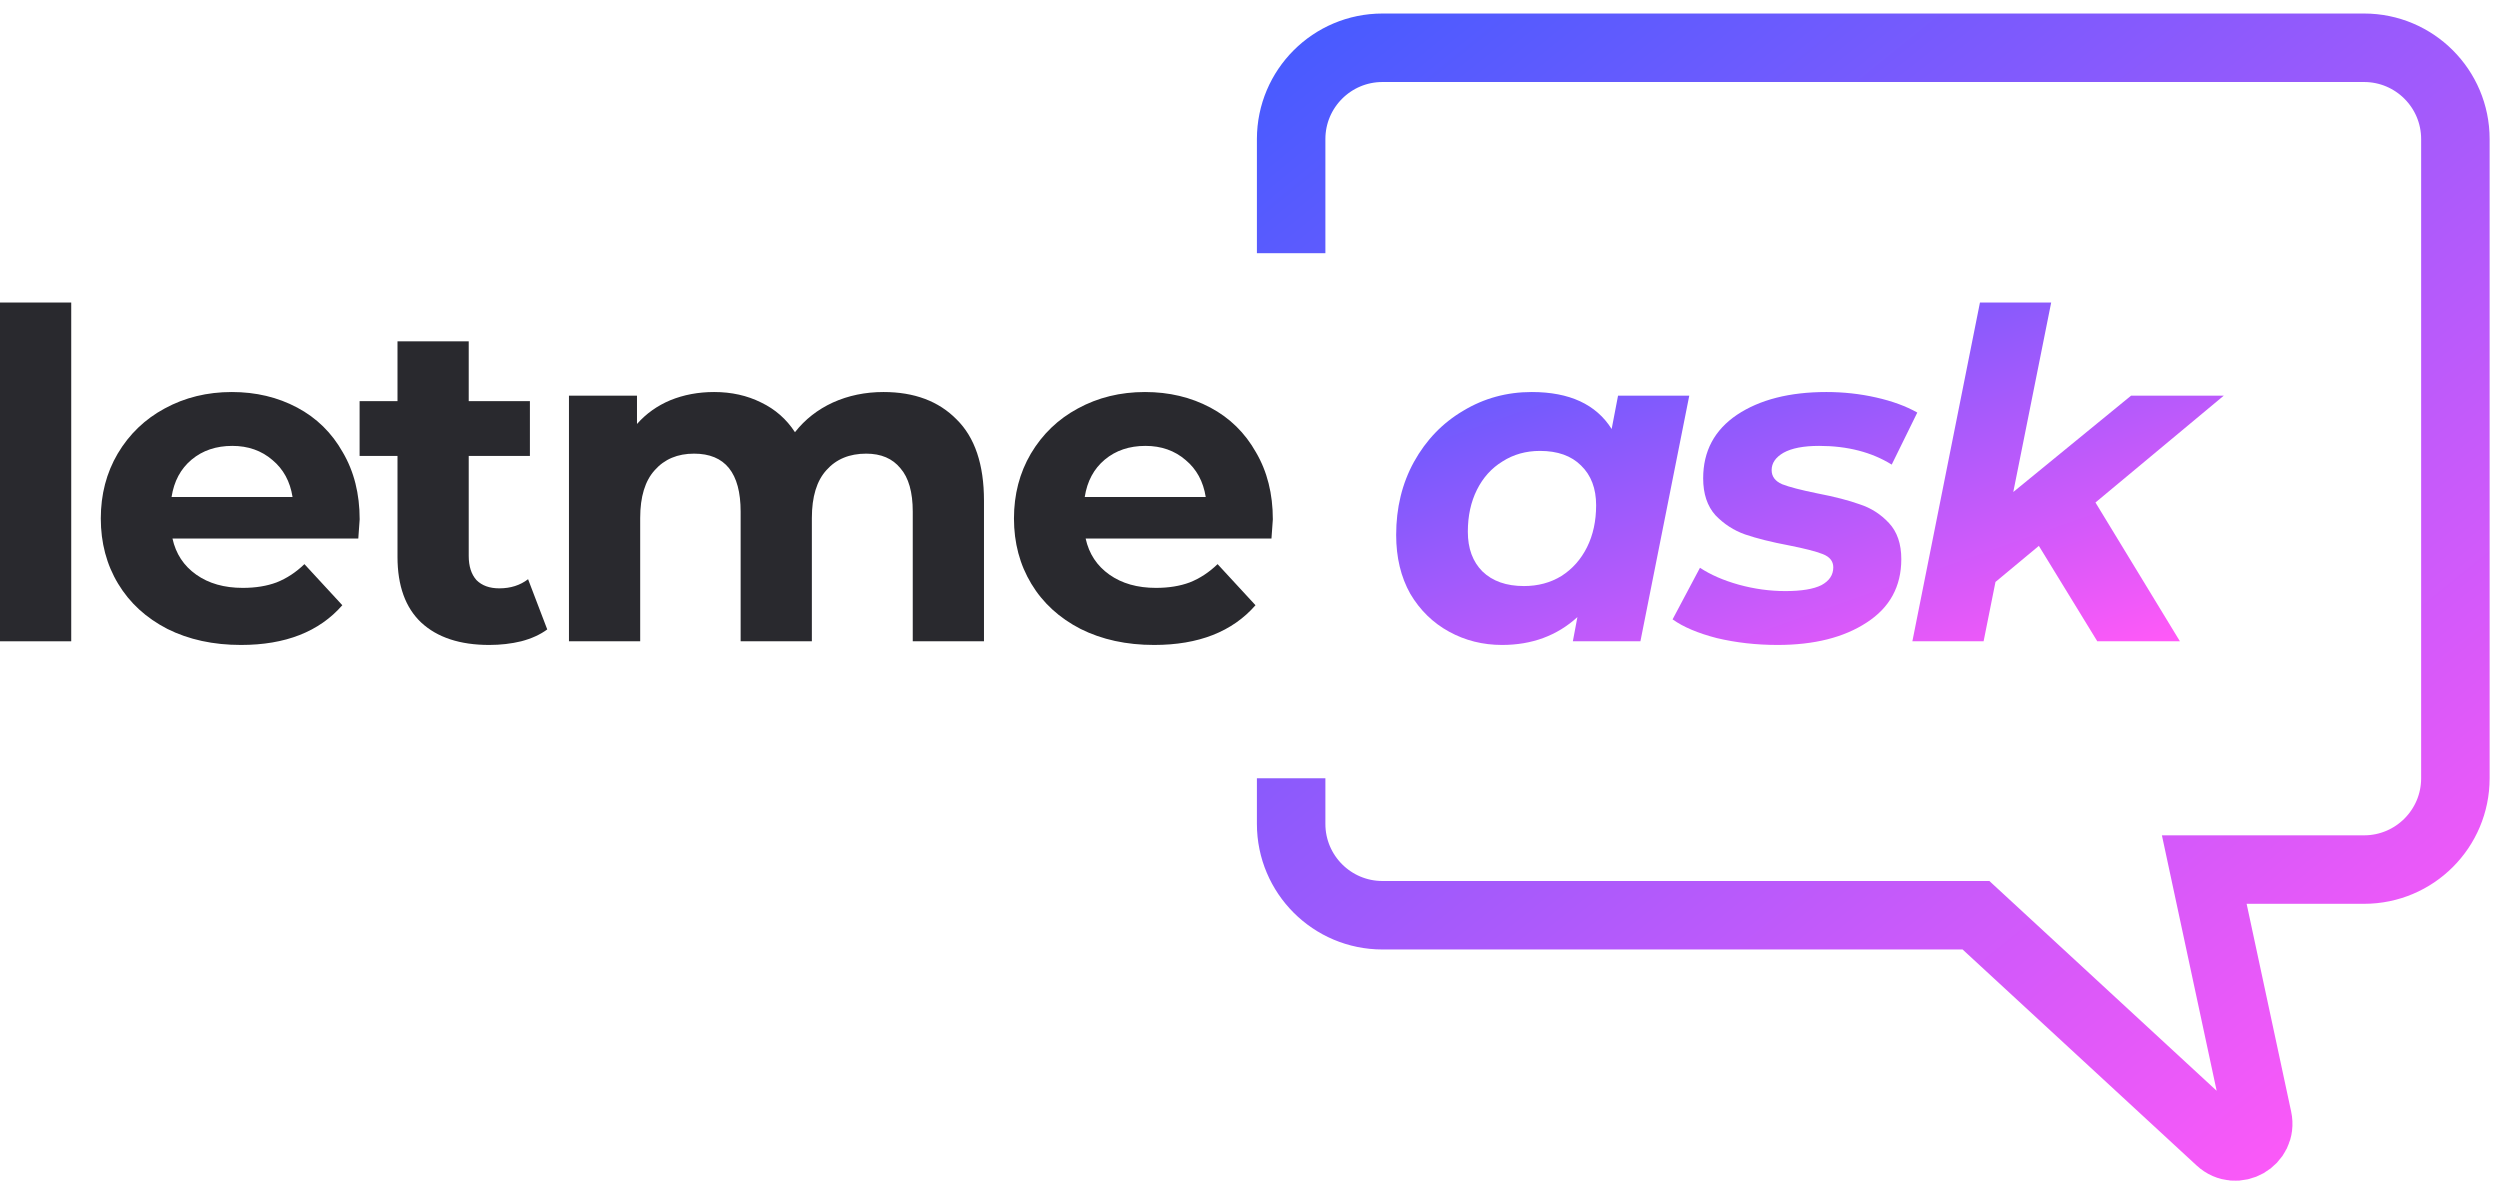
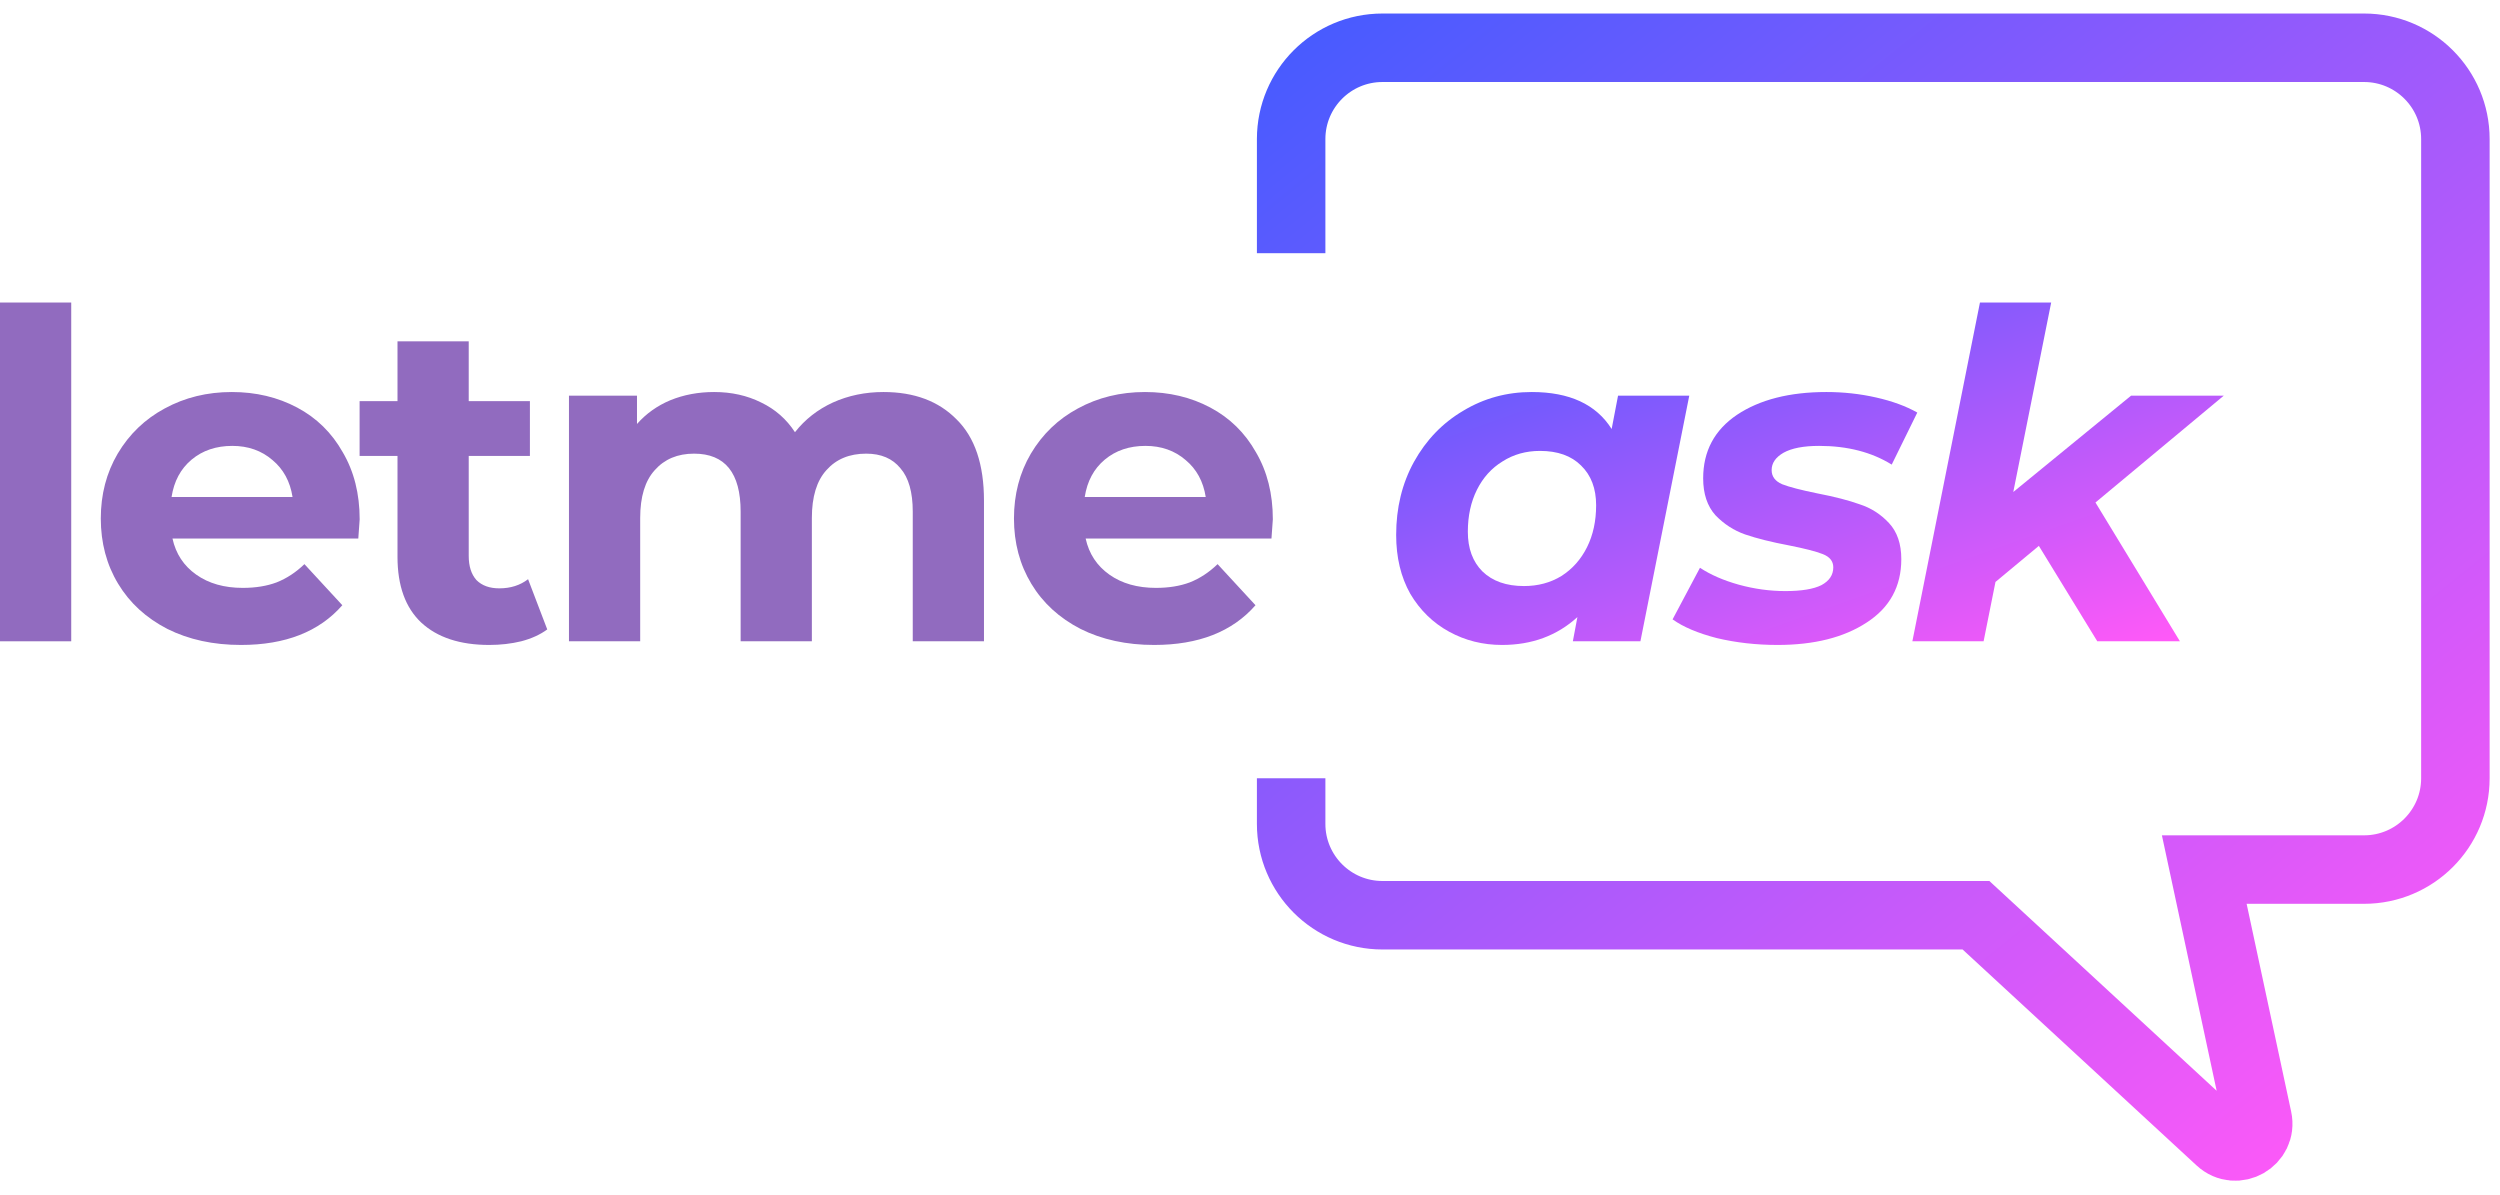
<svg xmlns="http://www.w3.org/2000/svg" width="157" height="75" viewBox="0 0 157 75" fill="none">
-   <path d="M0 18.999H4.473V40.273H0V18.999Z" fill="#29292E" />
-   <path d="M22.587 32.618C22.587 32.675 22.558 33.077 22.501 33.822H10.832C11.042 34.778 11.539 35.533 12.323 36.087C13.106 36.642 14.081 36.919 15.247 36.919C16.05 36.919 16.757 36.804 17.369 36.575C18 36.326 18.583 35.944 19.118 35.428L21.498 38.008C20.045 39.671 17.923 40.503 15.133 40.503C13.393 40.503 11.854 40.168 10.516 39.499C9.178 38.811 8.146 37.865 7.42 36.661C6.693 35.457 6.33 34.09 6.33 32.561C6.33 31.051 6.684 29.694 7.391 28.489C8.117 27.266 9.102 26.32 10.344 25.651C11.606 24.963 13.011 24.619 14.559 24.619C16.069 24.619 17.436 24.944 18.659 25.593C19.883 26.243 20.838 27.18 21.526 28.403C22.234 29.608 22.587 31.012 22.587 32.618ZM14.588 28.002C13.575 28.002 12.724 28.289 12.036 28.862C11.348 29.436 10.927 30.219 10.774 31.213H18.372C18.22 30.238 17.799 29.464 17.111 28.891C16.423 28.298 15.582 28.002 14.588 28.002Z" fill="#29292E" />
-   <path d="M34.367 39.528C33.928 39.853 33.383 40.102 32.733 40.273C32.102 40.426 31.433 40.503 30.726 40.503C28.891 40.503 27.467 40.035 26.454 39.098C25.46 38.161 24.963 36.785 24.963 34.969V28.633H22.583V25.192H24.963V21.436H29.436V25.192H33.278V28.633H29.436V34.912C29.436 35.562 29.598 36.068 29.923 36.431C30.267 36.776 30.745 36.948 31.357 36.948C32.064 36.948 32.666 36.756 33.163 36.374L34.367 39.528Z" fill="#29292E" />
-   <path d="M55.486 24.619C57.417 24.619 58.946 25.192 60.074 26.339C61.221 27.467 61.794 29.168 61.794 31.443V40.273H57.321V32.131C57.321 30.907 57.063 29.999 56.547 29.407C56.05 28.795 55.333 28.489 54.397 28.489C53.345 28.489 52.514 28.833 51.902 29.522C51.291 30.191 50.985 31.194 50.985 32.532V40.273H46.512V32.131C46.512 29.703 45.537 28.489 43.587 28.489C42.555 28.489 41.733 28.833 41.122 29.522C40.51 30.191 40.204 31.194 40.204 32.532V40.273H35.731V24.848H40.003V26.626C40.577 25.976 41.275 25.479 42.096 25.135C42.938 24.791 43.855 24.619 44.849 24.619C45.938 24.619 46.923 24.838 47.802 25.278C48.681 25.699 49.389 26.32 49.924 27.142C50.555 26.339 51.348 25.718 52.304 25.278C53.279 24.838 54.339 24.619 55.486 24.619Z" fill="#29292E" />
-   <path d="M79.934 32.618C79.934 32.675 79.906 33.077 79.848 33.822H68.179C68.389 34.778 68.886 35.533 69.67 36.087C70.454 36.642 71.428 36.919 72.594 36.919C73.397 36.919 74.104 36.804 74.716 36.575C75.347 36.326 75.93 35.944 76.465 35.428L78.845 38.008C77.392 39.671 75.27 40.503 72.48 40.503C70.74 40.503 69.201 40.168 67.864 39.499C66.525 38.811 65.493 37.865 64.767 36.661C64.041 35.457 63.677 34.09 63.677 32.561C63.677 31.051 64.031 29.694 64.738 28.489C65.465 27.266 66.449 26.32 67.692 25.651C68.953 24.963 70.358 24.619 71.906 24.619C73.416 24.619 74.783 24.944 76.006 25.593C77.23 26.243 78.185 27.18 78.874 28.403C79.581 29.608 79.934 31.012 79.934 32.618ZM71.935 28.002C70.922 28.002 70.071 28.289 69.383 28.862C68.695 29.436 68.275 30.219 68.121 31.213H75.72C75.567 30.238 75.146 29.464 74.458 28.891C73.77 28.298 72.929 28.002 71.935 28.002Z" fill="#29292E" />
+   <path d="M0 18.999H4.473V40.273H0V18.999Z" fill="#916BBF" />
+   <path d="M22.587 32.618C22.587 32.675 22.558 33.077 22.501 33.822H10.832C11.042 34.778 11.539 35.533 12.323 36.087C13.106 36.642 14.081 36.919 15.247 36.919C16.05 36.919 16.757 36.804 17.369 36.575C18 36.326 18.583 35.944 19.118 35.428L21.498 38.008C20.045 39.671 17.923 40.503 15.133 40.503C13.393 40.503 11.854 40.168 10.516 39.499C9.178 38.811 8.146 37.865 7.42 36.661C6.693 35.457 6.33 34.09 6.33 32.561C6.33 31.051 6.684 29.694 7.391 28.489C8.117 27.266 9.102 26.32 10.344 25.651C11.606 24.963 13.011 24.619 14.559 24.619C16.069 24.619 17.436 24.944 18.659 25.593C19.883 26.243 20.838 27.18 21.526 28.403C22.234 29.608 22.587 31.012 22.587 32.618ZM14.588 28.002C13.575 28.002 12.724 28.289 12.036 28.862C11.348 29.436 10.927 30.219 10.774 31.213H18.372C18.22 30.238 17.799 29.464 17.111 28.891C16.423 28.298 15.582 28.002 14.588 28.002Z" fill="#916BBF" />
+   <path d="M34.367 39.528C33.928 39.853 33.383 40.102 32.733 40.273C32.102 40.426 31.433 40.503 30.726 40.503C28.891 40.503 27.467 40.035 26.454 39.098C25.46 38.161 24.963 36.785 24.963 34.969V28.633H22.583V25.192H24.963V21.436H29.436V25.192H33.278V28.633H29.436V34.912C29.436 35.562 29.598 36.068 29.923 36.431C30.267 36.776 30.745 36.948 31.357 36.948C32.064 36.948 32.666 36.756 33.163 36.374L34.367 39.528Z" fill="#916BBF" />
+   <path d="M55.486 24.619C57.417 24.619 58.946 25.192 60.074 26.339C61.221 27.467 61.794 29.168 61.794 31.443V40.273H57.321V32.131C57.321 30.907 57.063 29.999 56.547 29.407C56.05 28.795 55.333 28.489 54.397 28.489C53.345 28.489 52.514 28.833 51.902 29.522C51.291 30.191 50.985 31.194 50.985 32.532V40.273H46.512V32.131C46.512 29.703 45.537 28.489 43.587 28.489C42.555 28.489 41.733 28.833 41.122 29.522C40.51 30.191 40.204 31.194 40.204 32.532V40.273H35.731V24.848H40.003V26.626C40.577 25.976 41.275 25.479 42.096 25.135C42.938 24.791 43.855 24.619 44.849 24.619C45.938 24.619 46.923 24.838 47.802 25.278C48.681 25.699 49.389 26.32 49.924 27.142C50.555 26.339 51.348 25.718 52.304 25.278C53.279 24.838 54.339 24.619 55.486 24.619Z" fill="#916BBF" />
+   <path d="M79.934 32.618C79.934 32.675 79.906 33.077 79.848 33.822H68.179C68.389 34.778 68.886 35.533 69.67 36.087C70.454 36.642 71.428 36.919 72.594 36.919C73.397 36.919 74.104 36.804 74.716 36.575C75.347 36.326 75.93 35.944 76.465 35.428L78.845 38.008C77.392 39.671 75.27 40.503 72.48 40.503C70.74 40.503 69.201 40.168 67.864 39.499C66.525 38.811 65.493 37.865 64.767 36.661C64.041 35.457 63.677 34.09 63.677 32.561C63.677 31.051 64.031 29.694 64.738 28.489C65.465 27.266 66.449 26.32 67.692 25.651C68.953 24.963 70.358 24.619 71.906 24.619C73.416 24.619 74.783 24.944 76.006 25.593C77.23 26.243 78.185 27.18 78.874 28.403C79.581 29.608 79.934 31.012 79.934 32.618ZM71.935 28.002C70.922 28.002 70.071 28.289 69.383 28.862C68.695 29.436 68.275 30.219 68.121 31.213H75.72C75.567 30.238 75.146 29.464 74.458 28.891C73.77 28.298 72.929 28.002 71.935 28.002Z" fill="#916BBF" />
  <path d="M106.086 24.848L103.018 40.273H98.775L99.061 38.754C97.781 39.92 96.204 40.503 94.331 40.503C93.126 40.503 92.018 40.226 91.005 39.671C89.992 39.117 89.179 38.324 88.567 37.292C87.975 36.24 87.679 35.007 87.679 33.593C87.679 31.892 88.051 30.363 88.797 29.006C89.561 27.629 90.594 26.559 91.894 25.794C93.193 25.011 94.627 24.619 96.194 24.619C98.564 24.619 100.237 25.393 101.212 26.941L101.613 24.848H106.086ZM95.707 36.804C96.586 36.804 97.37 36.594 98.058 36.173C98.746 35.734 99.281 35.132 99.664 34.367C100.046 33.602 100.237 32.723 100.237 31.729C100.237 30.678 99.922 29.846 99.291 29.235C98.679 28.623 97.819 28.317 96.71 28.317C95.831 28.317 95.047 28.537 94.359 28.977C93.671 29.397 93.136 29.99 92.754 30.754C92.371 31.519 92.18 32.398 92.18 33.392C92.18 34.444 92.486 35.275 93.098 35.887C93.728 36.498 94.598 36.804 95.707 36.804Z" fill="url(#paint0_linear)" />
  <path d="M111.632 40.503C110.294 40.503 109.023 40.359 107.819 40.073C106.634 39.767 105.707 39.375 105.038 38.897L106.758 35.657C107.427 36.097 108.239 36.451 109.195 36.718C110.17 36.986 111.145 37.12 112.119 37.12C113.133 37.12 113.888 36.995 114.385 36.747C114.882 36.479 115.13 36.106 115.13 35.629C115.13 35.246 114.91 34.969 114.471 34.797C114.031 34.625 113.324 34.444 112.349 34.252C111.24 34.042 110.323 33.813 109.596 33.564C108.889 33.316 108.268 32.914 107.733 32.36C107.217 31.787 106.959 31.012 106.959 30.038C106.959 28.336 107.666 27.008 109.08 26.052C110.514 25.096 112.387 24.619 114.7 24.619C115.77 24.619 116.812 24.733 117.825 24.963C118.838 25.192 119.698 25.508 120.406 25.909L118.8 29.177C117.538 28.394 116.019 28.002 114.241 28.002C113.266 28.002 112.521 28.145 112.005 28.432C111.508 28.719 111.259 29.082 111.259 29.522C111.259 29.923 111.479 30.219 111.919 30.41C112.358 30.582 113.094 30.774 114.127 30.984C115.216 31.194 116.105 31.424 116.793 31.672C117.5 31.901 118.112 32.293 118.628 32.847C119.144 33.402 119.402 34.157 119.402 35.113C119.402 36.833 118.676 38.161 117.223 39.098C115.79 40.035 113.926 40.503 111.632 40.503Z" fill="url(#paint1_linear)" />
  <path d="M131.595 31.557L136.899 40.273H131.71L128.04 34.281L125.316 36.546L124.57 40.273H120.097L124.341 18.999H128.814L126.434 30.898L133.831 24.848H139.652L131.595 31.557Z" fill="url(#paint2_linear)" />
  <path d="M81.084 15.902V8.734C81.084 5.567 83.652 3 86.819 3H148.463C151.63 3 154.198 5.567 154.198 8.734V48.875C154.198 52.042 151.63 54.609 148.463 54.609H138.428L141.782 70.26C142.075 71.628 140.436 72.563 139.408 71.614L124.092 57.477H86.819C83.652 57.477 81.084 54.909 81.084 51.742V48.875" stroke="url(#paint3_linear)" stroke-width="4.301" />
  <defs>
    <linearGradient id="paint0_linear" x1="87.679" y1="18.999" x2="99.758" y2="53.111" gradientUnits="userSpaceOnUse">
      <stop stop-color="#485BFF" />
      <stop offset="1" stop-color="#FF59F8" />
    </linearGradient>
    <linearGradient id="paint1_linear" x1="87.679" y1="18.999" x2="99.758" y2="53.111" gradientUnits="userSpaceOnUse">
      <stop stop-color="#485BFF" />
      <stop offset="1" stop-color="#FF59F8" />
    </linearGradient>
    <linearGradient id="paint2_linear" x1="87.679" y1="18.999" x2="99.758" y2="53.111" gradientUnits="userSpaceOnUse">
      <stop stop-color="#485BFF" />
      <stop offset="1" stop-color="#FF59F8" />
    </linearGradient>
    <linearGradient id="paint3_linear" x1="81.084" y1="3" x2="141.295" y2="77.547" gradientUnits="userSpaceOnUse">
      <stop stop-color="#485BFF" />
      <stop offset="1" stop-color="#FF59F8" />
    </linearGradient>
  </defs>
</svg>
